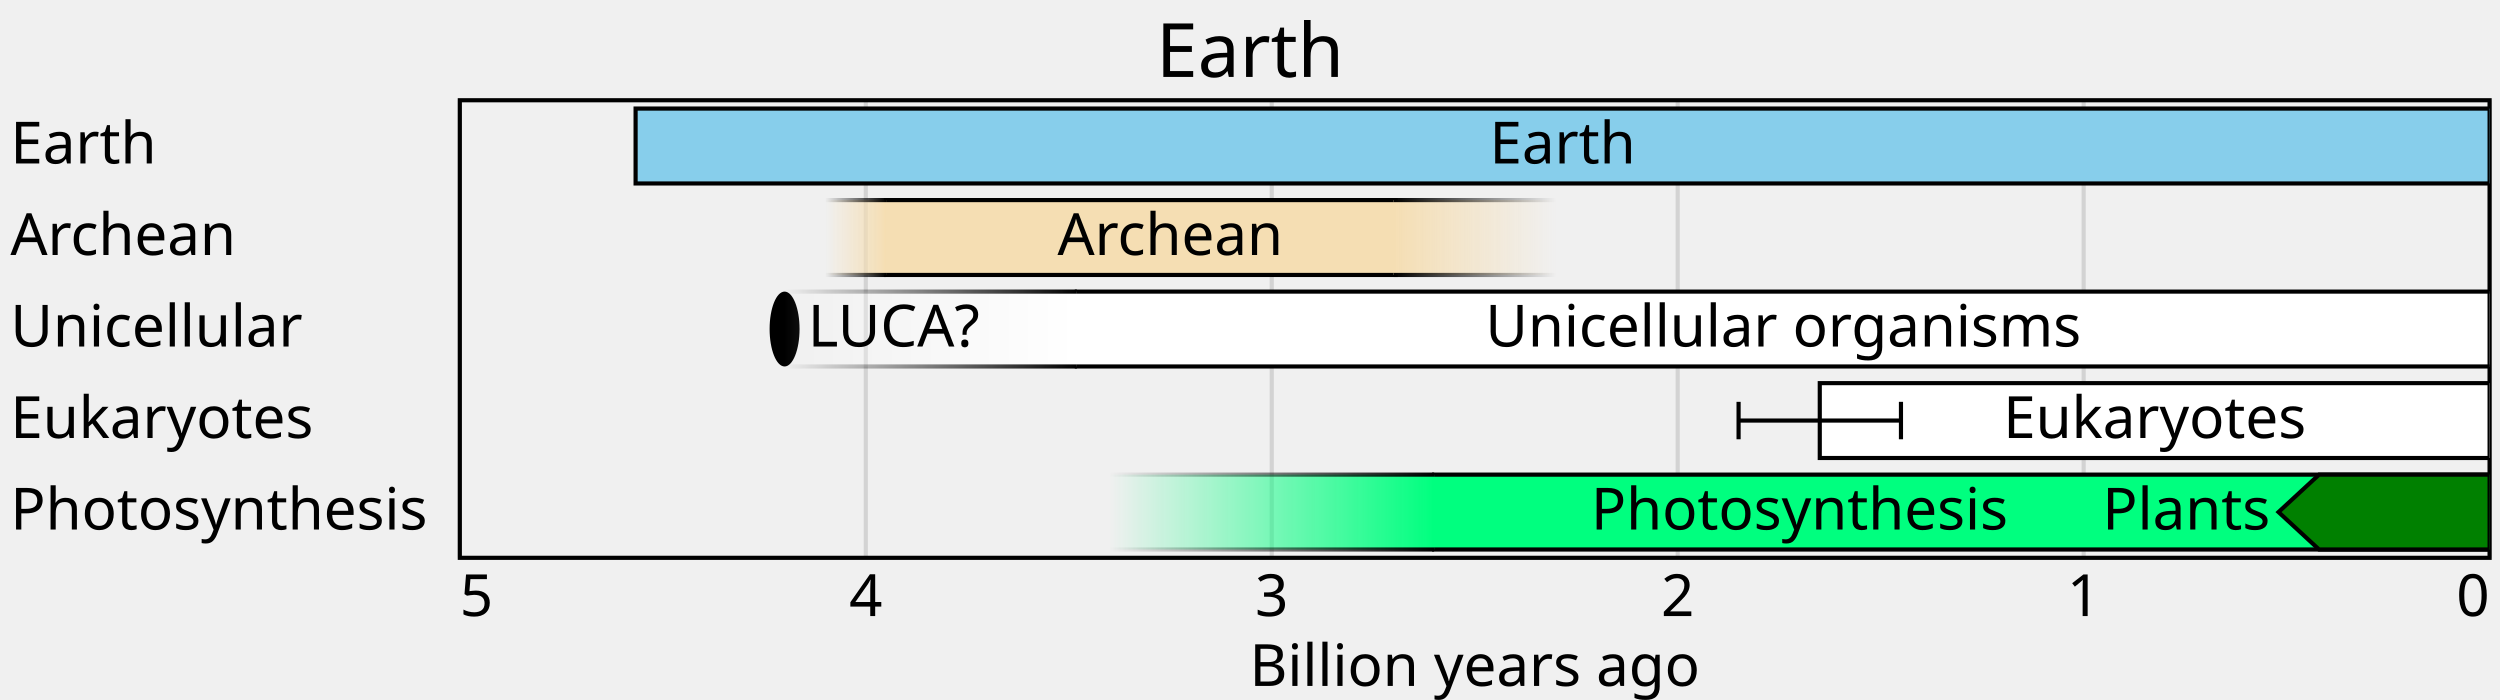
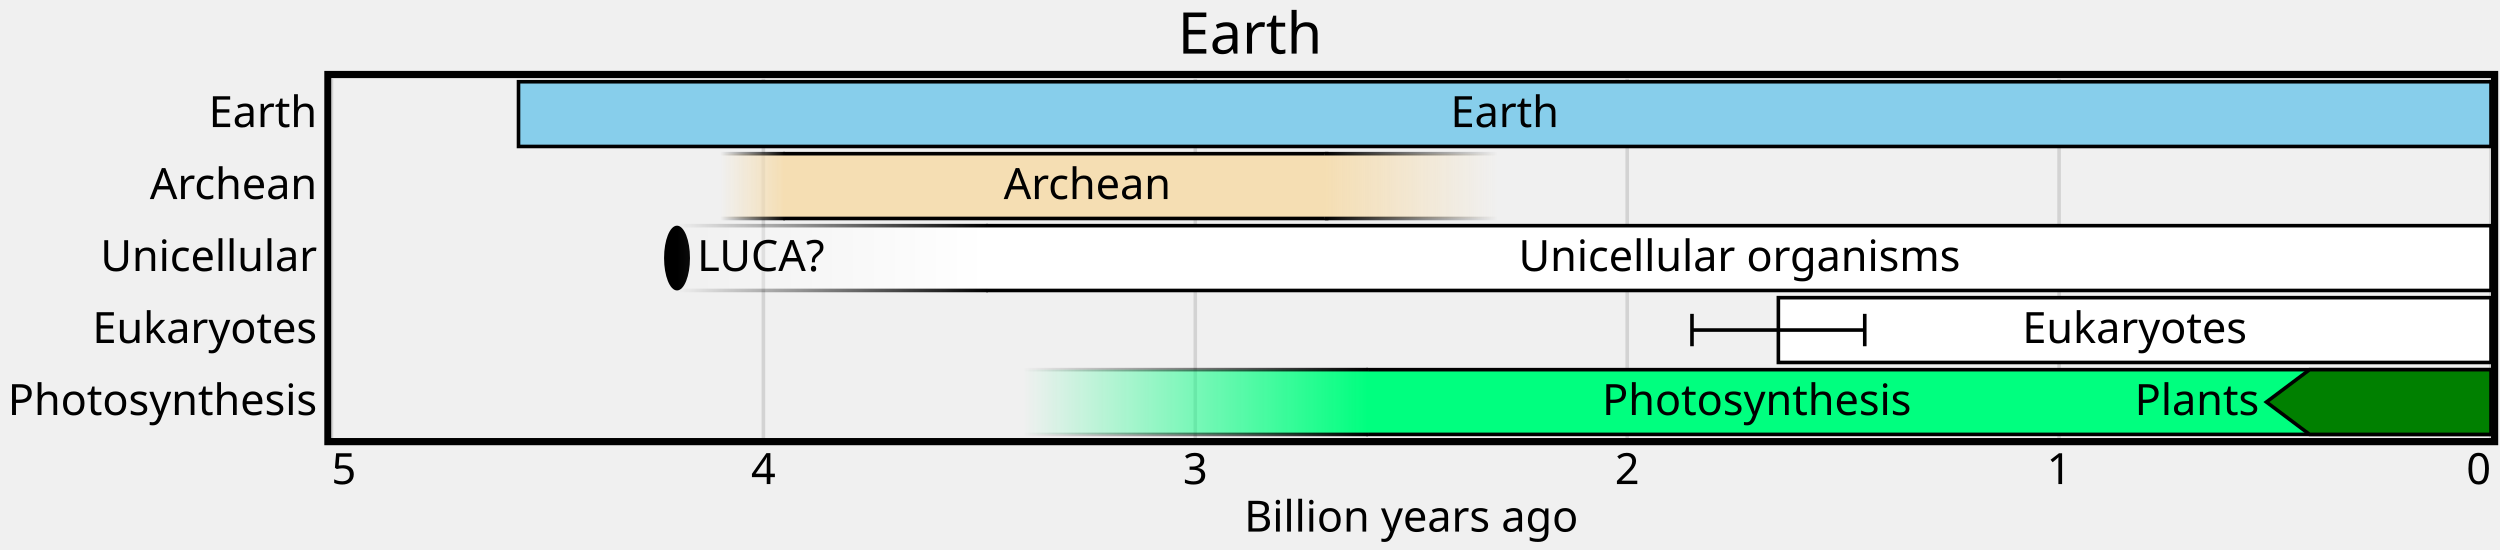
- <svg xmlns="http://www.w3.org/2000/svg" width="601" height="168.2" viewBox="0 0 601 168.2" transform="translate(0.5, 0.5)">
-   <g stroke="black" fill="white" font-family="sans-serif" font-size="14">
-     <text x="300" y="18" stroke="none" fill="black" font-size="18" text-anchor="middle">Earth</text>
-     <path d="M 110.04 23.6 V 133.6 M 207.632 23.6 V 133.6 M 305.224 23.6 V 133.6 M 402.816 23.6 V 133.6 M 500.408 23.6 V 133.6 M 598 23.6 V 133.6" stroke="lightgray" />
-     <rect x="110.04" y="23.6" width="487.96" height="110" stroke="black" fill="none" stroke-width="1" />
-     <g>
-       <g text-anchor="middle" stroke="none" fill="black" font-size="14">
-         <text x="110.04" y="147.6" text-anchor="start">5</text>
-         <text x="207.632" y="147.6">4</text>
-         <text x="305.224" y="147.6">3</text>
-         <text x="402.816" y="147.6">2</text>
-         <text x="500.408" y="147.6">1</text>
-         <text x="598" y="147.6" text-anchor="end">0</text>
-         <text x="354.02" y="164.4">Billion years ago</text>
+ <svg xmlns="http://www.w3.org/2000/svg" width="694.604" height="152.6" viewBox="0 0 694.604 152.6" transform="translate(0.5, 0.5)">
+   <defs>
+     <clipPath id="id4">
+       <rect width="600" height="100" />
+     </clipPath>
+   </defs>
+   <g class="layout">
+     <g transform="translate(44.802,71.2)">
+       <g class="legend" font-family="sans-serif" font-size="12" text-anchor="end" transform="translate(42.802,-50)">
+         <text y="13.6">Earth</text>
+         <text y="33.6">Archean</text>
+         <text y="53.6">Unicellular</text>
+         <text y="73.6">Eukaryotes</text>
+         <text y="93.6">Photosynthesis</text>
      </g>
    </g>
-     <defs>
-       <clipPath id="id4">
-         <rect x="110.04" y="23.6" width="487.96" height="110" />
-       </clipPath>
-     </defs>
-     <g clip-path="url(#id4)">
-       <g>
-         <rect x="152.297" y="25.6" width="445.703" height="18" fill="skyblue" />
-       </g>
-       <g>
-         <rect x="212.012" y="47.6" width="122.99" height="18" stroke="none" fill="wheat" />
-         <path d="M 212.012 47.6 H 335.502 m 0 18 H 212.012" stroke="black" />
-         <defs>
-           <linearGradient id="id5">
-             <stop offset="0" stop-color="wheat" stop-opacity="0" />
-             <stop offset="1" stop-color="wheat" stop-opacity="1" />
-           </linearGradient>
-           <linearGradient id="id6">
-             <stop offset="0" stop-color="black" stop-opacity="0" />
-             <stop offset="1" stop-color="black" stop-opacity="1" />
-           </linearGradient>
-         </defs>
-         <rect x="197.873" y="47.6" width="14.639" height="18" stroke="none" fill="url(#id5)" />
-         <path d="M 197.873 47.6 H 212.512 m 0 18 H 197.873" stroke="url(#id6)" />
-         <defs>
-           <linearGradient id="id7">
-             <stop offset="0" stop-color="wheat" stop-opacity="1" />
-             <stop offset="1" stop-color="wheat" stop-opacity="0" />
-           </linearGradient>
-           <linearGradient id="id8">
-             <stop offset="0" stop-color="black" stop-opacity="1" />
-             <stop offset="1" stop-color="black" stop-opacity="0" />
-           </linearGradient>
-         </defs>
-         <rect x="334.502" y="47.6" width="39.037" height="18" stroke="none" fill="url(#id7)" />
-         <path d="M 334.502 47.6 H 373.538 m 0 18 H 334.502" stroke="url(#id8)" />
-       </g>
-       <ellipse cx="188.114" cy="78.6" rx="3.6" ry="9" fill="black" stroke="none" />
-       <g>
-         <rect x="257.88" y="69.6" width="340.62" height="18" stroke="none" fill="white" />
-         <path d="M 257.88 69.6 H 599 m 0 18 H 257.88" stroke="black" />
-         <defs>
-           <linearGradient id="id9">
-             <stop offset="0" stop-color="white" stop-opacity="0" />
-             <stop offset="1" stop-color="white" stop-opacity="1" />
-           </linearGradient>
-           <linearGradient id="id10">
-             <stop offset="0" stop-color="black" stop-opacity="0" />
-             <stop offset="1" stop-color="black" stop-opacity="1" />
-           </linearGradient>
-         </defs>
-         <rect x="188.114" y="69.6" width="70.266" height="18" stroke="none" fill="url(#id9)" />
-         <path d="M 188.114 69.6 H 258.38 m 0 18 H 188.114" stroke="url(#id10)" />
-         <line x1="598" y1="69.6" x2="598" y2="87.6" stroke="black" />
-       </g>
-       <g>
-         <rect x="436.973" y="91.6" width="161.027" height="18" fill="white" />
-         <g stroke="black">
-           <path d="M 417.455 96.1 v 9 m 0 -4.5 H 436.973" />
-           <path d="M 456.492 96.1 v 9 m 0 -4.5 H 436.973" />
+     <g transform="translate(391.604,71.2)">
+       <rect x="-1" y="-1" width="602" height="102" stroke="black" fill="none" class="frame" stroke-width="2" transform="translate(-300,-50)" />
+     </g>
+     <g transform="translate(391.604,71.2)">
+       <g class="area" clip-path="url(#id4)" transform="translate(-300,-50)">
+         <path stroke="lightgray" class="x-grid" d="M 0 0 V 100 M 120 0 V 100 M 240 0 V 100 M 360 0 V 100 M 480 0 V 100 M 600 0 V 100" />
+         <g stroke="black" stroke-width="1" class="period">
+           <rect x="51.96" y="1" width="548.04" height="18" fill="skyblue" />
+         </g>
+         <g stroke="black" stroke-width="1" class="period">
+           <rect x="125.5" y="21" width="151" height="18" fill="wheat" stroke="none" />
+           <path d="M 125.5 21 H 277 m 0 18 H 125.5" />
+           <defs>
+             <linearGradient id="id5">
+               <stop offset="0" stop-color="wheat" stop-opacity="0" />
+               <stop offset="1" stop-color="wheat" stop-opacity="1" />
+             </linearGradient>
+             <linearGradient id="id6">
+               <stop offset="0" stop-color="black" stop-opacity="0" />
+               <stop offset="1" stop-color="black" stop-opacity="1" />
+             </linearGradient>
+           </defs>
+           <rect x="108" y="21" width="18" height="18" fill="url(#id5)" stroke="none" />
+           <path d="M 108 21 H 126 m 0 18 H 108" stroke="url(#id6)" />
+           <defs>
+             <linearGradient id="id7">
+               <stop offset="0" stop-color="wheat" stop-opacity="1" />
+               <stop offset="1" stop-color="wheat" stop-opacity="0" />
+             </linearGradient>
+             <linearGradient id="id8">
+               <stop offset="0" stop-color="black" stop-opacity="1" />
+               <stop offset="1" stop-color="black" stop-opacity="0" />
+             </linearGradient>
+           </defs>
+           <rect x="276" y="21" width="48" height="18" fill="url(#id7)" stroke="none" />
+           <path d="M 276 21 H 324 m 0 18 H 276" stroke="url(#id8)" />
+         </g>
+         <ellipse cx="96" cy="50" rx="3.6" ry="9" fill="black" stroke="none" class="event" />
+         <g stroke="black" stroke-width="1" class="period">
+           <rect x="181.9" y="41" width="418.6" height="18" fill="white" stroke="none" />
+           <path d="M 181.9 41 H 601 m 0 18 H 181.9" />
+           <defs>
+             <linearGradient id="id9">
+               <stop offset="0" stop-color="white" stop-opacity="0" />
+               <stop offset="1" stop-color="white" stop-opacity="1" />
+             </linearGradient>
+             <linearGradient id="id10">
+               <stop offset="0" stop-color="black" stop-opacity="0" />
+               <stop offset="1" stop-color="black" stop-opacity="1" />
+             </linearGradient>
+           </defs>
+           <rect x="96" y="41" width="86.4" height="18" fill="url(#id9)" stroke="none" />
+           <path d="M 96 41 H 182.4 m 0 18 H 96" stroke="url(#id10)" />
+           <line x1="600" y1="41" x2="600" y2="59" />
+         </g>
+         <g stroke="black" stroke-width="1" class="period">
+           <rect x="402" y="61" width="198" height="18" fill="white" />
+           <g stroke="black">
+             <path d="M 378 65.5 v 9 m 0 -4.5 H 402" />
+             <path d="M 426 65.5 v 9 m 0 -4.5 H 402" />
+           </g>
+         </g>
+         <g stroke="black" stroke-width="1" class="period">
+           <rect x="287.5" y="81" width="313" height="18" fill="springgreen" stroke="none" />
+           <path d="M 287.5 81 H 601 m 0 18 H 287.5" />
+           <defs>
+             <linearGradient id="id11">
+               <stop offset="0" stop-color="springgreen" stop-opacity="0" />
+               <stop offset="1" stop-color="springgreen" stop-opacity="1" />
+             </linearGradient>
+             <linearGradient id="id12">
+               <stop offset="0" stop-color="black" stop-opacity="0" />
+               <stop offset="1" stop-color="black" stop-opacity="1" />
+             </linearGradient>
+           </defs>
+           <rect x="192" y="81" width="96" height="18" fill="url(#id11)" stroke="none" />
+           <path d="M 192 81 H 288 m 0 18 H 192" stroke="url(#id12)" />
+           <line x1="600" y1="81" x2="600" y2="99" />
+         </g>
+         <g stroke="black" stroke-width="1" class="period">
+           <path d="M 549.6 81 L 537.6 90 549.6 99 H 600 L 600 90 600 81 Z" fill="green" />
+         </g>
+         <g class="labels" font-family="sans-serif" font-size="12" text-anchor="middle">
+           <text x="325.98" y="13.6" fill="black" class="period-label" text-anchor="middle">Earth</text>
+           <text x="210" y="33.6" fill="black" class="period-label" text-anchor="middle">Archean</text>
+           <text x="101.6" y="53.6" class="event-label" text-anchor="start">LUCA?</text>
+           <text x="391.2" y="53.6" fill="black" class="period-label" text-anchor="middle">Unicellular organisms</text>
+           <text x="501" y="73.6" fill="black" class="period-label" text-anchor="middle">Eukaryotes</text>
+           <text x="396" y="93.6" fill="black" class="period-label" text-anchor="middle">Photosynthesis</text>
+           <text x="535.6" y="93.6" fill="black" class="period-label" text-anchor="end">Plants</text>
        </g>
      </g>
-       <g>
-         <rect x="343.761" y="113.6" width="254.739" height="18" stroke="none" fill="springgreen" />
-         <path d="M 343.761 113.6 H 599 m 0 18 H 343.761" stroke="black" />
-         <defs>
-           <linearGradient id="id11">
-             <stop offset="0" stop-color="springgreen" stop-opacity="0" />
-             <stop offset="1" stop-color="springgreen" stop-opacity="1" />
-           </linearGradient>
-           <linearGradient id="id12">
-             <stop offset="0" stop-color="black" stop-opacity="0" />
-             <stop offset="1" stop-color="black" stop-opacity="1" />
-           </linearGradient>
-         </defs>
-         <rect x="266.187" y="113.6" width="78.074" height="18" stroke="none" fill="url(#id11)" />
-         <path d="M 266.187 113.6 H 344.261 m 0 18 H 266.187" stroke="url(#id12)" />
-         <line x1="598" y1="113.6" x2="598" y2="131.6" stroke="black" />
-       </g>
-       <g>
-         <path d="M 557 113.6 L 547.252 122.6 557 131.6 H 598 L 598 122.6 598 113.6 Z" fill="green" />
+     </g>
+     <g transform="translate(391.604,137.4)">
+       <g class="x-axis-labels" font-family="sans-serif" font-size="12" text-anchor="middle" stroke="none" fill="black" transform="translate(-300,-14.2)">
+         <text x="0" y="10.8" text-anchor="start">5</text>
+         <text x="120" y="10.8">4</text>
+         <text x="240" y="10.8">3</text>
+         <text x="360" y="10.8">2</text>
+         <text x="480" y="10.8">1</text>
+         <text x="600" y="10.8" text-anchor="end">0</text>
+         <text x="300" y="24" class="x-axis-caption">Billion years ago</text>
      </g>
    </g>
-     <g clip-path="url(#id4)" text-anchor="middle" stroke="none" fill="black">
-       <text x="375.149" y="38.8" fill="black" text-anchor="middle">Earth</text>
-       <text x="280.826" y="60.8" fill="black" text-anchor="middle">Archean</text>
-       <text x="193.714" y="82.8" text-anchor="start">LUCA?</text>
-       <text x="428.19" y="82.8" fill="black" text-anchor="middle">Unicellular organisms</text>
-       <text x="517.487" y="104.8" fill="black" text-anchor="middle">Eukaryotes</text>
-       <text x="432.094" y="126.8" fill="black" text-anchor="middle">Photosynthesis</text>
-       <text x="545.252" y="126.8" fill="black" text-anchor="end">Plants</text>
-     </g>
-     <g stroke="none" fill="black">
-       <text x="2" y="38.8">Earth</text>
-       <text x="2" y="60.8">Archean</text>
-       <text x="2" y="82.8">Unicellular</text>
-       <text x="2" y="104.8">Eukaryotes</text>
-       <text x="2" y="126.8">Photosynthesis</text>
+     <g transform="translate(346.802,9.6)">
+       <text y="4.8" fill="black" class="title" text-anchor="middle" font-family="sans-serif" font-size="16">Earth</text>
    </g>
  </g>
</svg>
